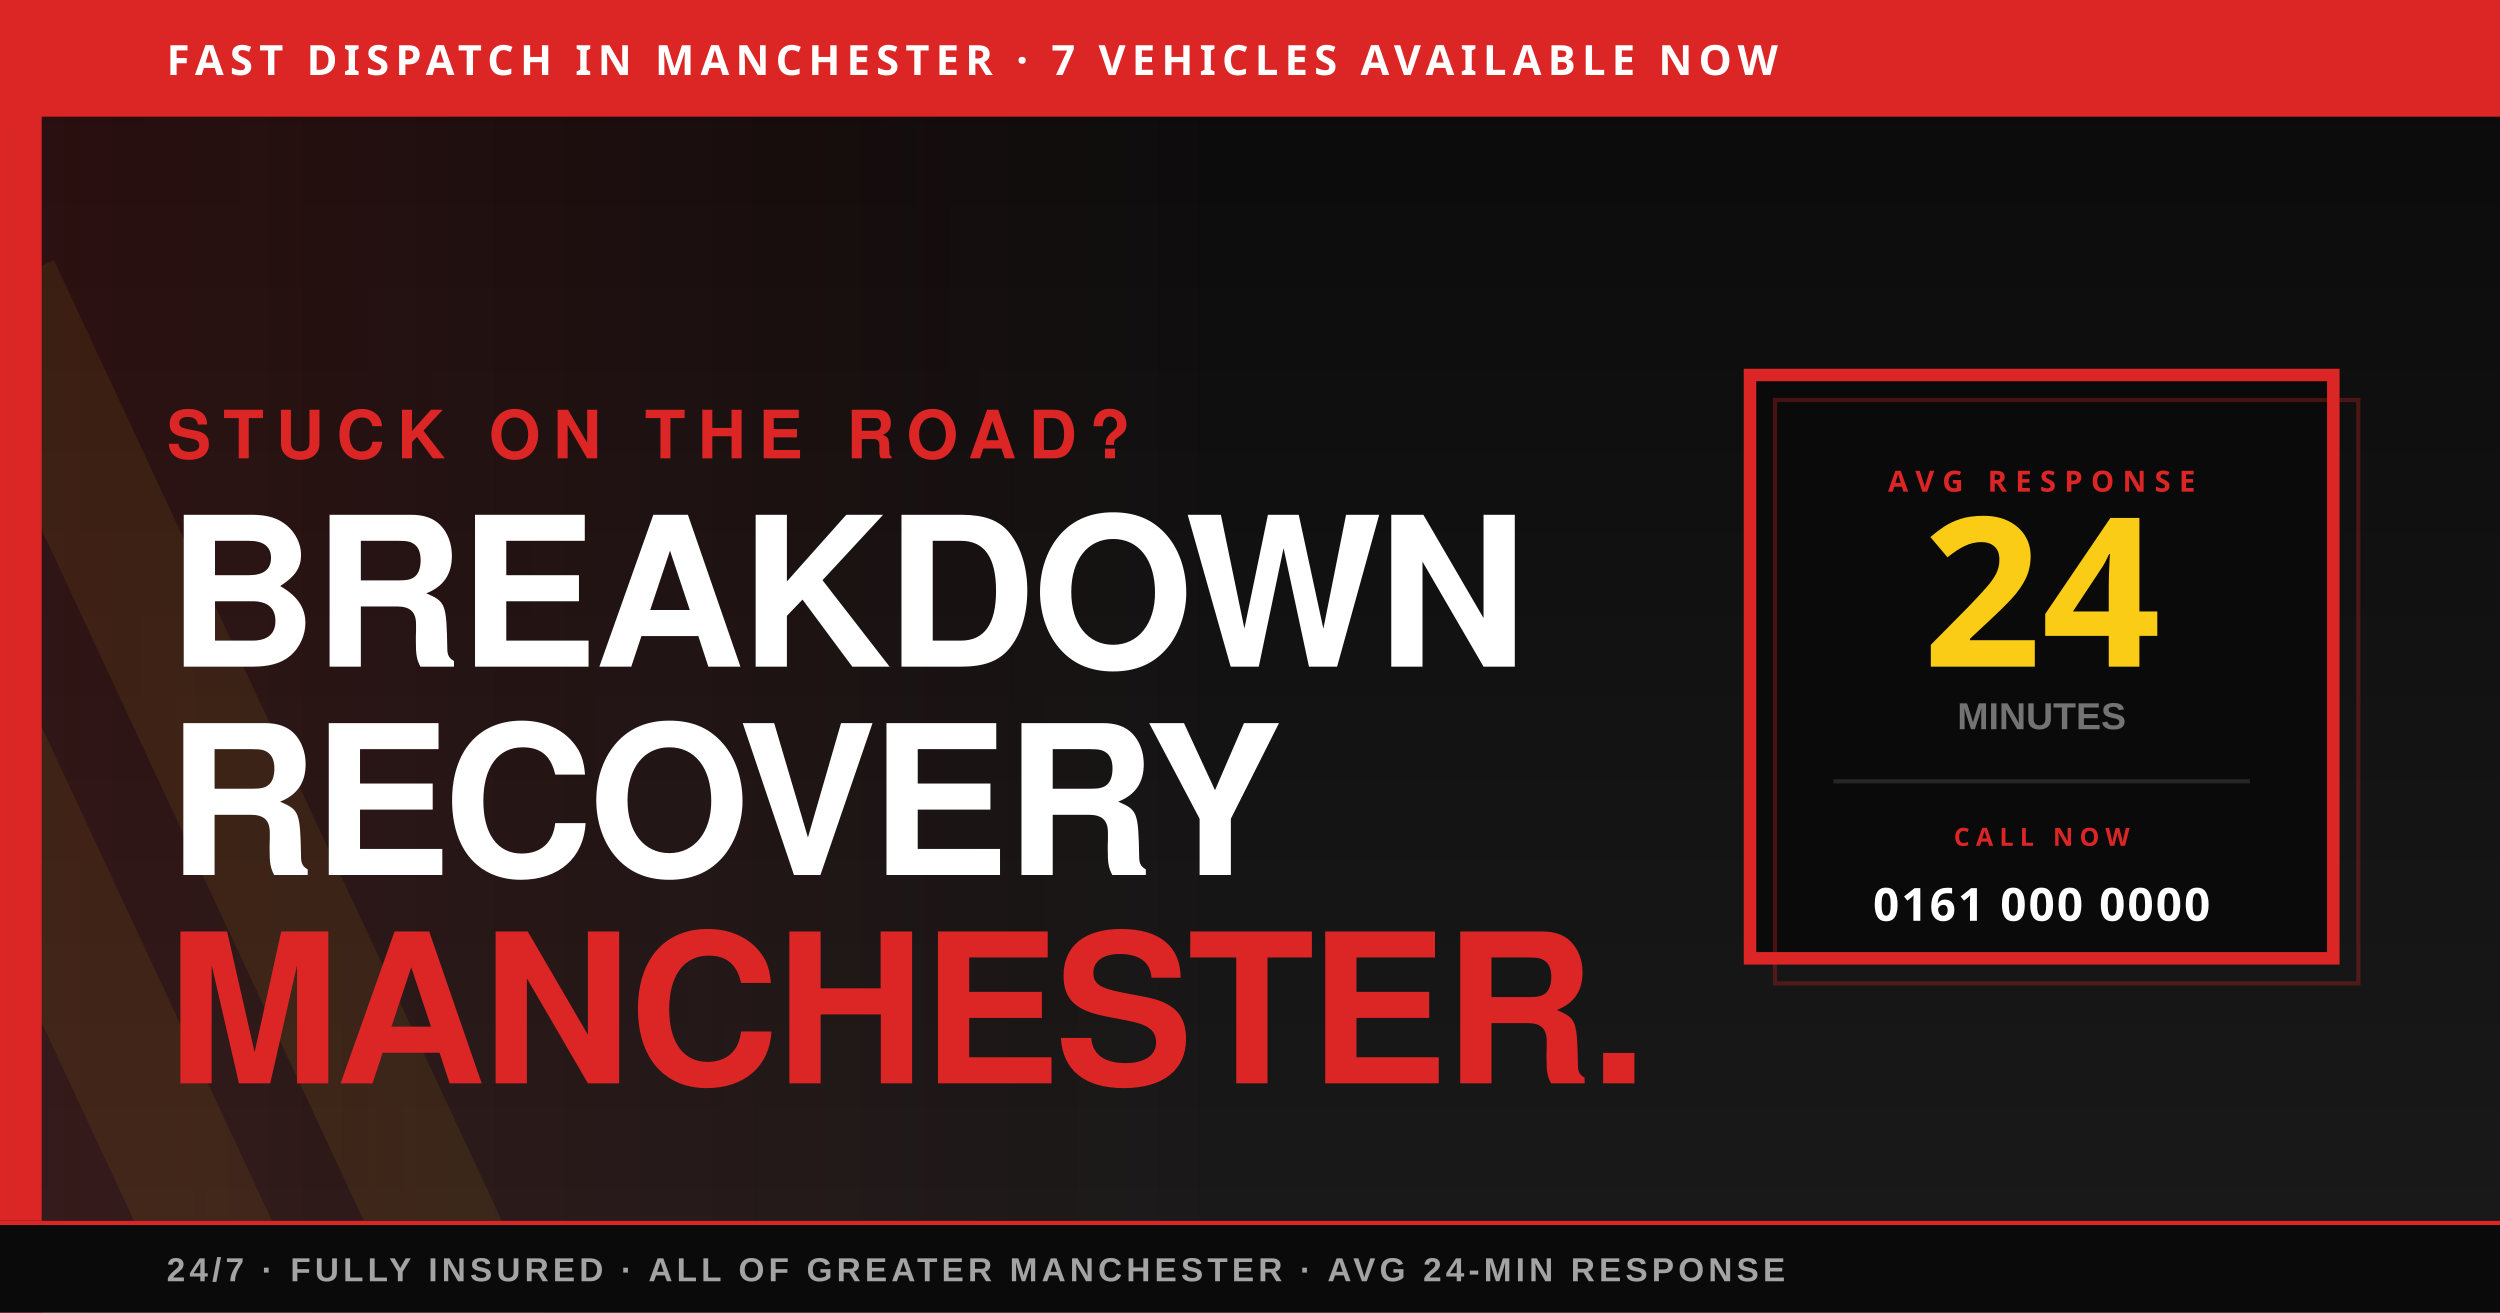
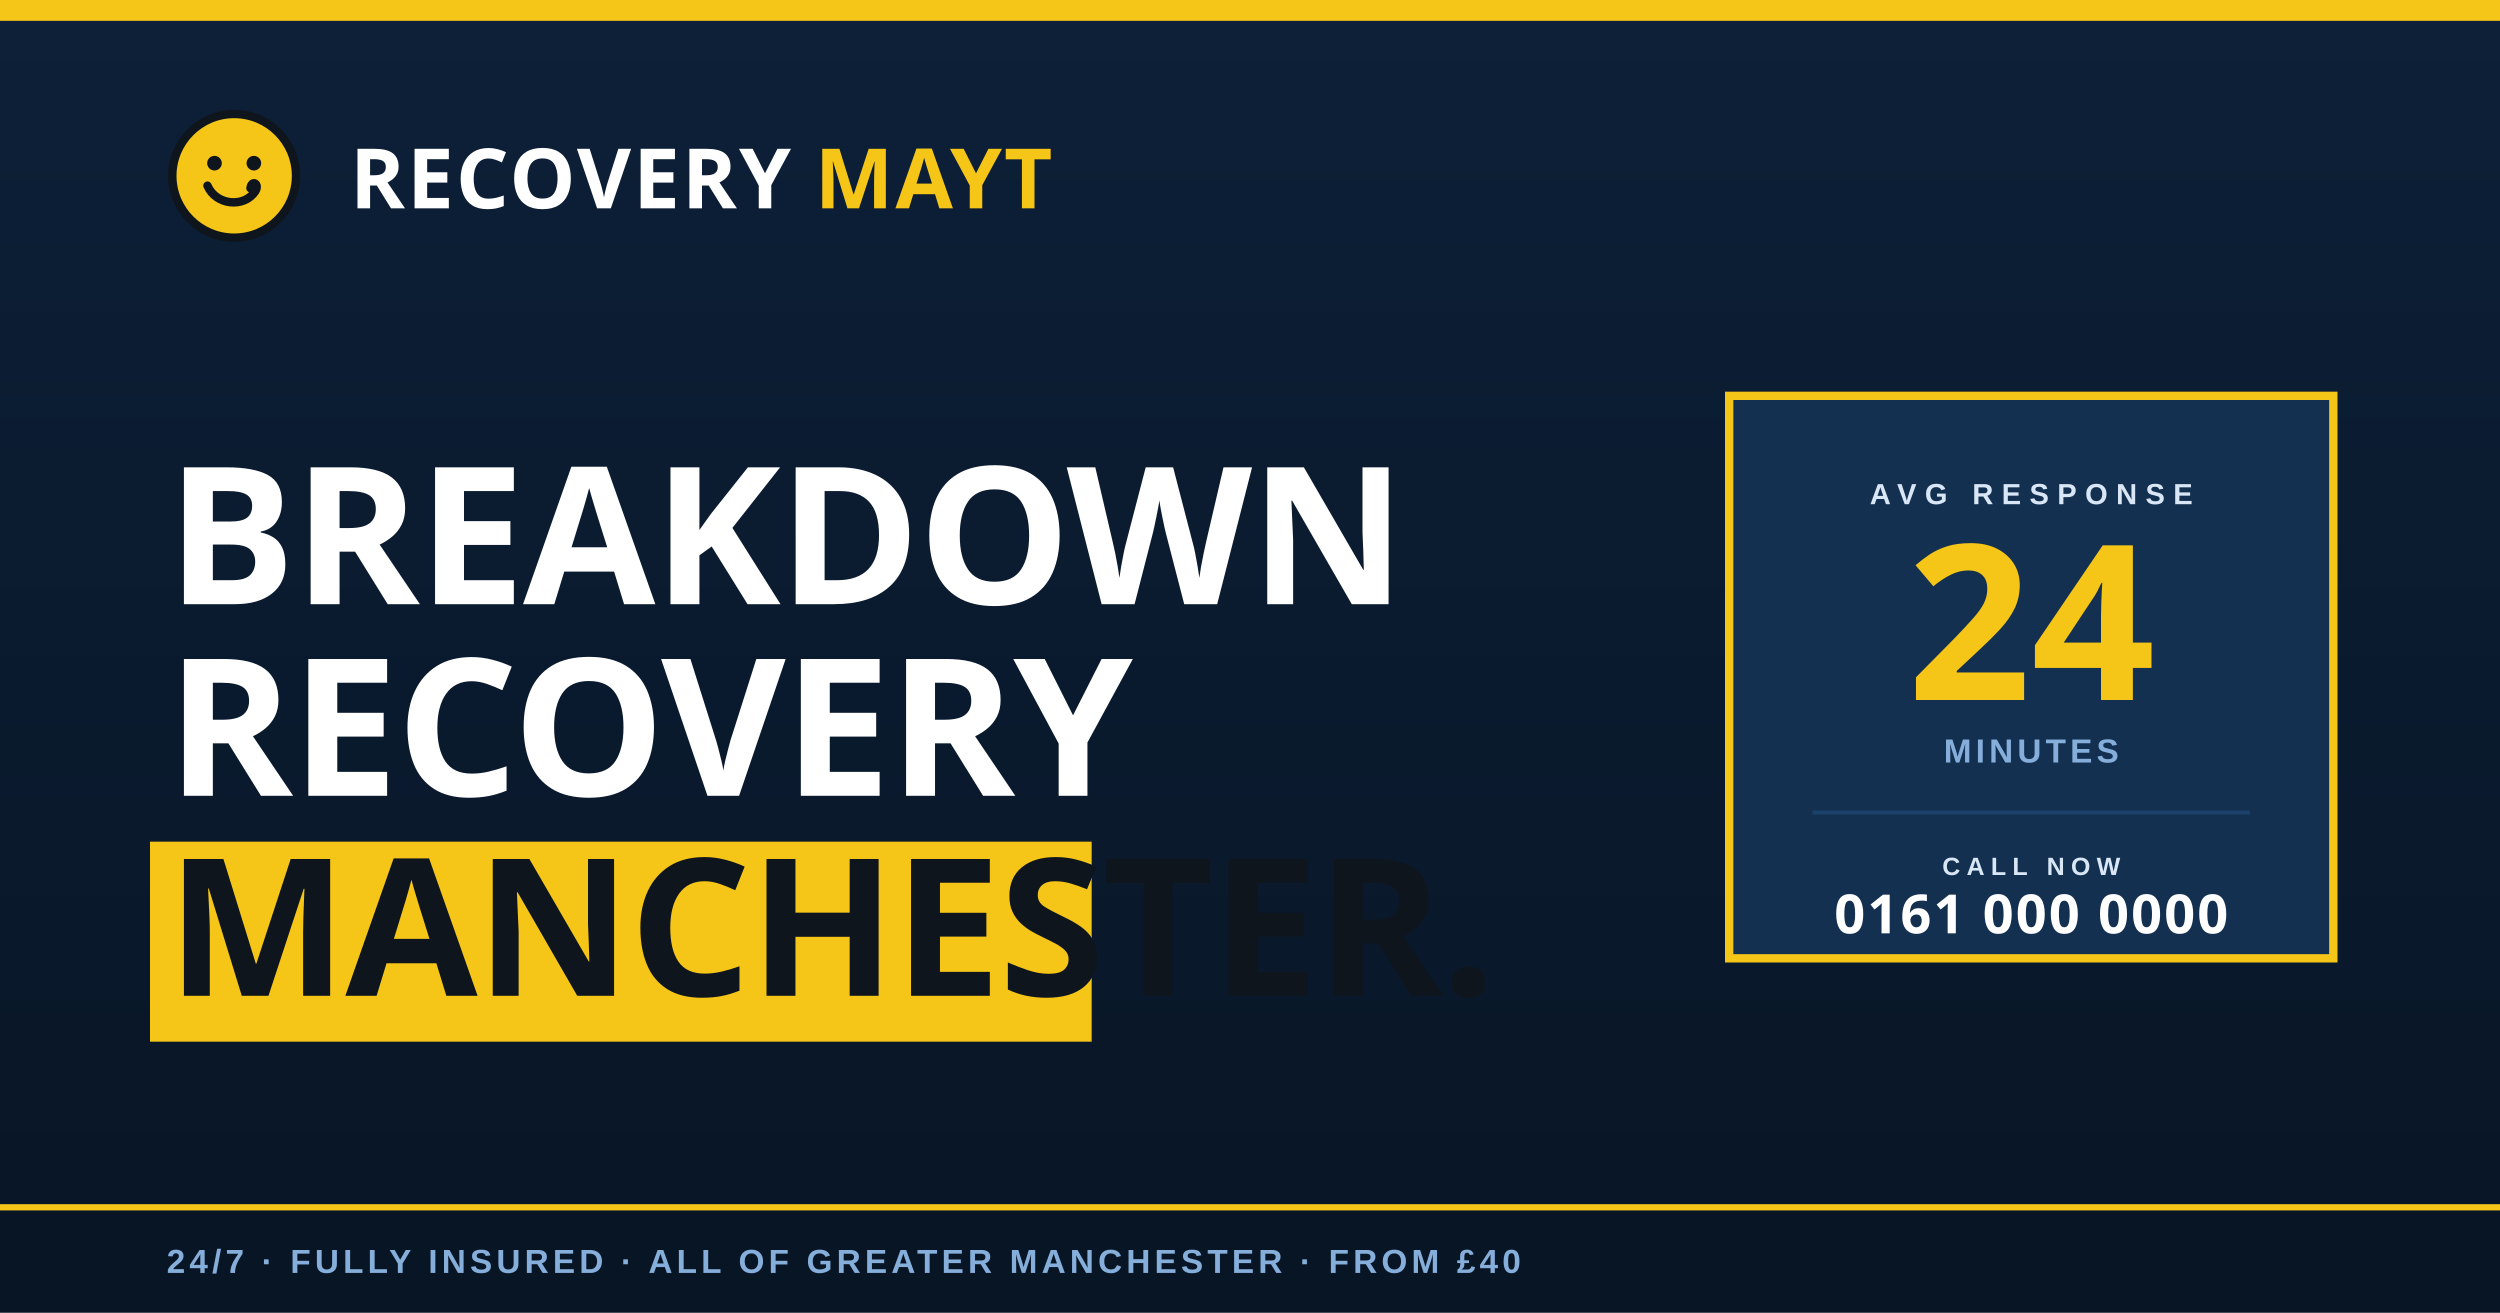
- <svg xmlns="http://www.w3.org/2000/svg" viewBox="0 0 1200 630" width="1200" height="630" role="img" aria-label="24/7 Breakdown Recovery Manchester. 24-minute response. Call 0161 000 0000.">
+ <svg xmlns="http://www.w3.org/2000/svg" viewBox="0 0 1200 630" width="1200" height="630" role="img" aria-label="Recovery Mayt. 24/7 breakdown recovery in Manchester. 24-minute response. Call 0161 000 0000.">
  <defs>
    <linearGradient id="bg" x1="0" y1="0" x2="0" y2="1">
-       <stop offset="0%" stop-color="#0a0a0a" />
-       <stop offset="100%" stop-color="#1a1a1a" />
-     </linearGradient>
-     <linearGradient id="redfade" x1="0" y1="0" x2="1" y2="0">
-       <stop offset="0%" stop-color="#dc2626" stop-opacity="0.85" />
-       <stop offset="100%" stop-color="#dc2626" stop-opacity="0" />
+       <stop offset="0%" stop-color="#0d2038" />
+       <stop offset="100%" stop-color="#081525" />
    </linearGradient>
  </defs>
  <rect width="1200" height="630" fill="url(#bg)" />
-   <g opacity="0.08">
-     <rect x="-100" y="-100" width="60" height="900" transform="rotate(-25 600 315)" fill="#facc15" />
-     <rect x="0" y="-100" width="60" height="900" transform="rotate(-25 600 315)" fill="#facc15" />
-     <rect x="100" y="-100" width="60" height="900" transform="rotate(-25 600 315)" fill="#facc15" />
+   <rect x="0" y="0" width="1200" height="10" fill="#f5c518" />
+   <g transform="translate(80,52) scale(1.35)">
+     <circle cx="24" cy="24" r="22" fill="#f5c518" />
+     <circle cx="24" cy="24" r="22" fill="none" stroke="#0e151d" stroke-width="3" />
+     <circle cx="17" cy="19.5" r="2.6" fill="#0e151d" />
+     <circle cx="31" cy="19.5" r="2.6" fill="#0e151d" />
+     <path d="M14.5 27.5 C 17.5 34.5, 27.5 35.5, 31.5 29.5 C 33.2 26.8, 30.2 25.2, 29.8 28.4" fill="none" stroke="#0e151d" stroke-width="3" stroke-linecap="round" stroke-linejoin="round" />
  </g>
-   <rect x="0" y="0" width="20" height="630" fill="#dc2626" />
-   <rect x="0" y="0" width="600" height="630" fill="url(#redfade)" opacity="0.18" />
-   <rect x="0" y="0" width="1200" height="56" fill="#dc2626" />
-   <text x="80" y="36" font-family="Arial Black, sans-serif" font-weight="900" font-size="20" fill="#ffffff" letter-spacing="3">FAST DISPATCH IN MANCHESTER  ·  7 VEHICLES AVAILABLE NOW</text>
-   <g font-family="Arial Black, Helvetica, sans-serif" font-weight="900">
-     <text x="80" y="220" font-size="32" fill="#dc2626" letter-spacing="6">STUCK ON THE ROAD?</text>
-     <text x="80" y="320" font-size="100" fill="#ffffff" letter-spacing="-2">BREAKDOWN</text>
-     <text x="80" y="420" font-size="100" fill="#ffffff" letter-spacing="-2">RECOVERY</text>
-     <text x="80" y="520" font-size="100" fill="#dc2626" letter-spacing="-2">MANCHESTER.</text>
+   <g font-family="'Anton', 'Arial Narrow', Impact, sans-serif" font-weight="900">
+     <text x="168" y="100" font-size="40" fill="#ffffff" letter-spacing="1">RECOVERY <tspan fill="#f5c518">MAYT</tspan>
+     </text>
  </g>
-   <g transform="translate(840, 180)">
-     <rect x="0" y="0" width="280" height="280" fill="#0a0a0a" stroke="#dc2626" stroke-width="6" />
-     <rect x="12" y="12" width="280" height="280" fill="none" stroke="#dc2626" stroke-width="2" opacity="0.3" />
-     <text x="140" y="56" text-anchor="middle" font-family="Arial Black, sans-serif" font-weight="900" font-size="14" fill="#dc2626" letter-spacing="4">AVG RESPONSE</text>
-     <text x="140" y="140" text-anchor="middle" font-family="Arial Black, sans-serif" font-weight="900" font-size="100" fill="#facc15">24</text>
-     <text x="140" y="170" text-anchor="middle" font-family="Arial, sans-serif" font-weight="700" font-size="18" fill="#737373">MINUTES</text>
-     <line x1="40" y1="195" x2="240" y2="195" stroke="#262626" stroke-width="2" />
-     <text x="140" y="226" text-anchor="middle" font-family="Arial Black, sans-serif" font-weight="900" font-size="12" fill="#dc2626" letter-spacing="3">CALL NOW</text>
-     <text x="140" y="262" text-anchor="middle" font-family="Arial Black, sans-serif" font-weight="900" font-size="22" fill="#ffffff" letter-spacing="1">0161 000 0000</text>
+   <g font-family="'Anton', 'Arial Narrow', Impact, sans-serif" font-weight="900">
+     <text x="80" y="290" font-size="92" fill="#ffffff" letter-spacing="-1">BREAKDOWN</text>
+     <text x="80" y="382" font-size="92" fill="#ffffff" letter-spacing="-1">RECOVERY</text>
+     <rect x="72" y="404" width="452" height="96" fill="#f5c518" />
+     <text x="80" y="478" font-size="92" fill="#0e151d" letter-spacing="-1">MANCHESTER.</text>
  </g>
-   <rect x="0" y="586" width="1200" height="44" fill="#0a0a0a" />
-   <rect x="0" y="586" width="1200" height="2" fill="#dc2626" />
-   <text x="80" y="615" font-family="Arial, sans-serif" font-weight="700" font-size="16" fill="#a3a3a3" letter-spacing="2">24/7  ·  FULLY INSURED  ·  ALL OF GREATER MANCHESTER  ·  AVG 24-MIN RESPONSE</text>
+   <g transform="translate(830, 190)">
+     <rect x="0" y="0" width="290" height="270" fill="#143050" stroke="#f5c518" stroke-width="4" />
+     <text x="145" y="52" text-anchor="middle" font-family="Arial, Helvetica, sans-serif" font-weight="800" font-size="14" fill="#d8e6f5" letter-spacing="4">AVG RESPONSE</text>
+     <text x="145" y="146" text-anchor="middle" font-family="'Anton', Impact, sans-serif" font-weight="900" font-size="104" fill="#f5c518">24</text>
+     <text x="145" y="176" text-anchor="middle" font-family="Arial, Helvetica, sans-serif" font-weight="700" font-size="16" fill="#85aeda" letter-spacing="2">MINUTES</text>
+     <line x1="40" y1="200" x2="250" y2="200" stroke="#1b4069" stroke-width="2" />
+     <text x="145" y="230" text-anchor="middle" font-family="Arial, Helvetica, sans-serif" font-weight="800" font-size="12" fill="#d8e6f5" letter-spacing="3">CALL NOW</text>
+     <text x="145" y="258" text-anchor="middle" font-family="'Anton', Impact, sans-serif" font-weight="900" font-size="26" fill="#ffffff" letter-spacing="1">0161 000 0000</text>
+   </g>
+   <rect x="0" y="578" width="1200" height="52" fill="#081525" />
+   <rect x="0" y="578" width="1200" height="3" fill="#f5c518" />
+   <text x="80" y="611" font-family="Arial, Helvetica, sans-serif" font-weight="700" font-size="16" fill="#85aeda" letter-spacing="2">24/7  ·  FULLY INSURED  ·  ALL OF GREATER MANCHESTER  ·  FROM £40</text>
</svg>
